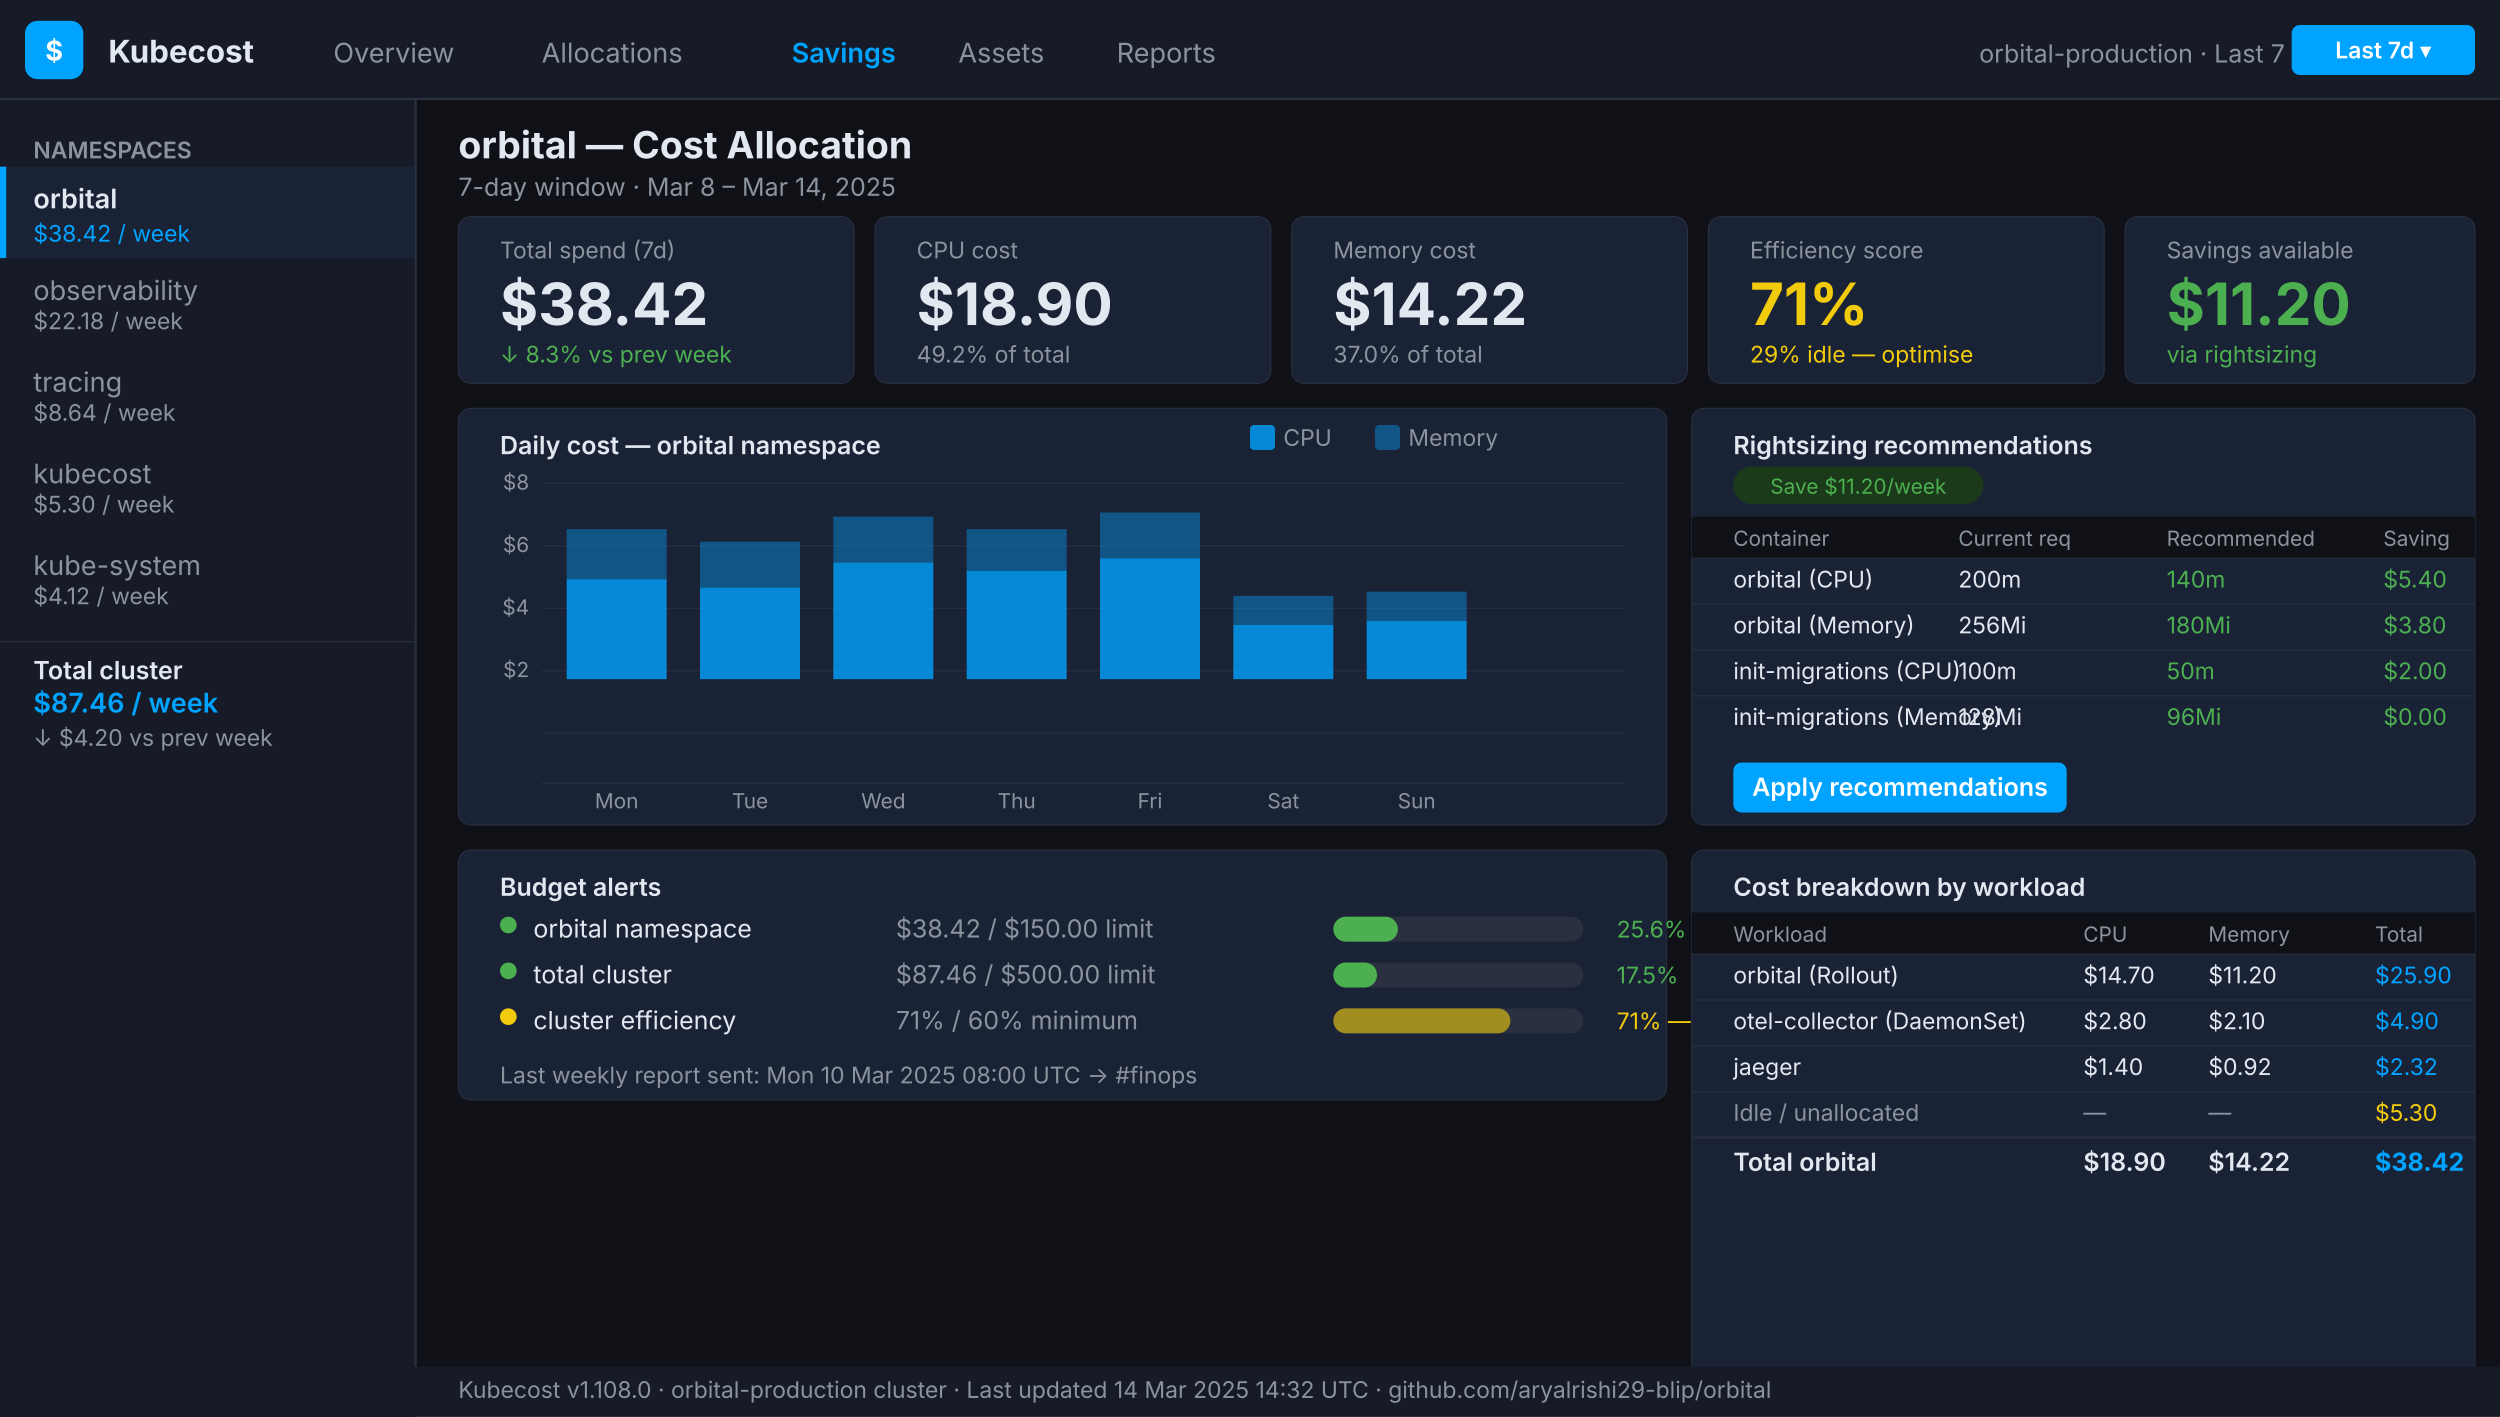
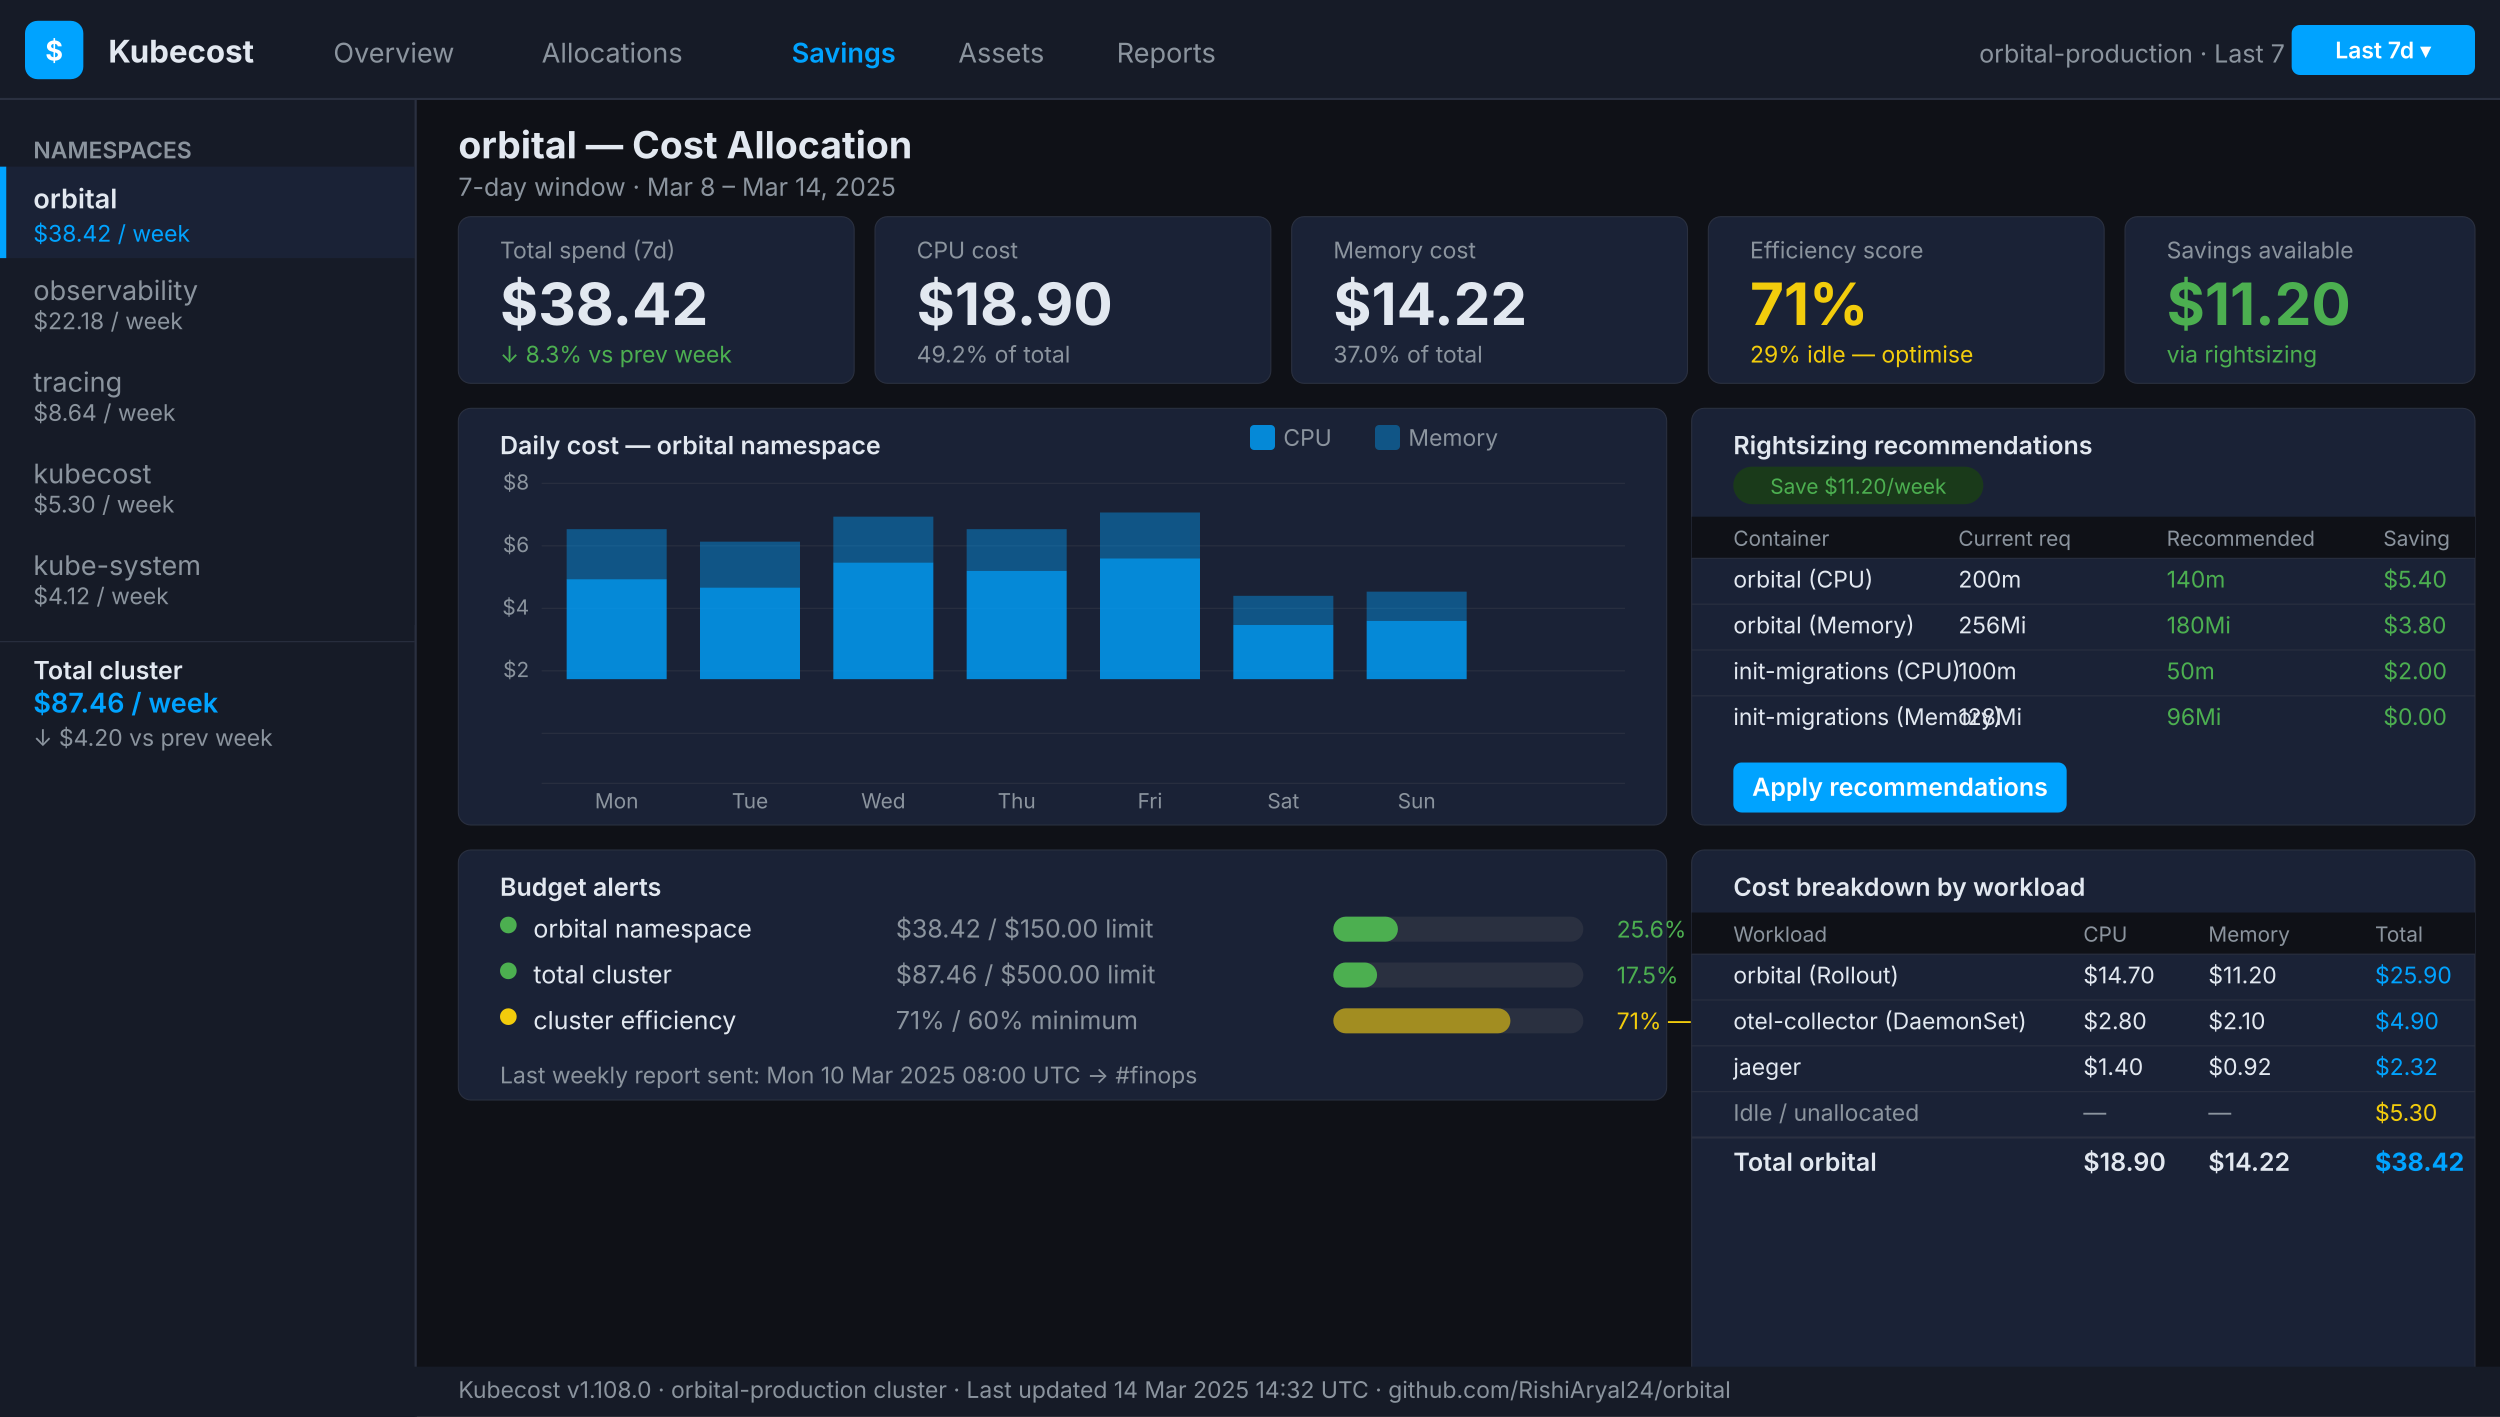
<svg xmlns="http://www.w3.org/2000/svg" width="1200" height="680" viewBox="0 0 1200 680" font-family="Inter,ui-sans-serif,system-ui,sans-serif">
  <rect width="1200" height="680" fill="#0f1117" />
  <rect width="1200" height="48" fill="#161b27" />
  <rect x="0" y="47" width="1200" height="1" fill="#2a3040" />
  <rect x="12" y="10" width="28" height="28" rx="6" fill="#00a3ff" />
  <text x="26" y="29" text-anchor="middle" font-size="13" font-weight="700" fill="#fff">$</text>
  <text x="52" y="30" font-size="15" font-weight="700" fill="#e2e8f0">Kubecost</text>
  <text x="160" y="30" font-size="13" fill="#8b949e">Overview</text>
  <text x="260" y="30" font-size="13" fill="#8b949e">Allocations</text>
  <text x="380" y="30" font-size="13" fill="#00a3ff" font-weight="600">Savings</text>
  <text x="460" y="30" font-size="13" fill="#8b949e">Assets</text>
  <text x="536" y="30" font-size="13" fill="#8b949e">Reports</text>
  <text x="950" y="30" font-size="12" fill="#8b949e">orbital-production · Last 7 days</text>
  <rect x="1100" y="12" width="88" height="24" rx="4" fill="#00a3ff" />
  <text x="1144" y="28" text-anchor="middle" font-size="11" font-weight="600" fill="#fff">Last 7d ▾</text>
  <rect width="200" height="680" fill="#161b27" y="48" />
  <rect x="199" y="48" width="1" height="632" fill="#2a3040" />
  <text x="16" y="76" font-size="11" font-weight="600" fill="#8b949e">NAMESPACES</text>
  <rect x="0" y="80" width="199" height="44" fill="#1a2236" />
  <rect x="0" y="80" width="3" height="44" fill="#00a3ff" />
  <text x="16" y="100" font-size="13" font-weight="600" fill="#e2e8f0">orbital</text>
  <text x="16" y="116" font-size="11" fill="#00a3ff">$38.42 / week</text>
  <rect x="0" y="124" width="199" height="44" fill="#161b27" />
  <text x="16" y="144" font-size="13" fill="#8b949e">observability</text>
  <text x="16" y="158" font-size="11" fill="#8b949e">$22.18 / week</text>
  <rect x="0" y="168" width="199" height="44" fill="#161b27" />
  <text x="16" y="188" font-size="13" fill="#8b949e">tracing</text>
  <text x="16" y="202" font-size="11" fill="#8b949e">$8.64 / week</text>
  <rect x="0" y="212" width="199" height="44" fill="#161b27" />
  <text x="16" y="232" font-size="13" fill="#8b949e">kubecost</text>
  <text x="16" y="246" font-size="11" fill="#8b949e">$5.30 / week</text>
  <rect x="0" y="256" width="199" height="44" fill="#161b27" />
  <text x="16" y="276" font-size="13" fill="#8b949e">kube-system</text>
  <text x="16" y="290" font-size="11" fill="#8b949e">$4.12 / week</text>
  <line x1="0" y1="308" x2="199" y2="308" stroke="#2a3040" stroke-width="0.5" />
  <text x="16" y="326" font-size="12" font-weight="600" fill="#e2e8f0">Total cluster</text>
  <text x="16" y="342" font-size="13" font-weight="600" fill="#00a3ff">$87.46 / week</text>
  <text x="16" y="358" font-size="11" fill="#8b949e">↓ $4.20 vs prev week</text>
  <text x="220" y="76" font-size="18" font-weight="700" fill="#e2e8f0">orbital — Cost Allocation</text>
  <text x="220" y="94" font-size="12" fill="#8b949e">7-day window · Mar 8 – Mar 14, 2025</text>
  <rect x="220" y="104" width="190" height="80" rx="6" fill="#1a2236" stroke="#2a3040" stroke-width="0.5" />
  <text x="240" y="124" font-size="11" fill="#8b949e">Total spend (7d)</text>
  <text x="240" y="156" font-size="28" font-weight="700" fill="#e2e8f0">$38.42</text>
  <text x="240" y="174" font-size="11" fill="#4caf50">↓ 8.3% vs prev week</text>
  <rect x="420" y="104" width="190" height="80" rx="6" fill="#1a2236" stroke="#2a3040" stroke-width="0.5" />
  <text x="440" y="124" font-size="11" fill="#8b949e">CPU cost</text>
  <text x="440" y="156" font-size="28" font-weight="700" fill="#e2e8f0">$18.90</text>
  <text x="440" y="174" font-size="11" fill="#8b949e">49.2% of total</text>
  <rect x="620" y="104" width="190" height="80" rx="6" fill="#1a2236" stroke="#2a3040" stroke-width="0.5" />
  <text x="640" y="124" font-size="11" fill="#8b949e">Memory cost</text>
  <text x="640" y="156" font-size="28" font-weight="700" fill="#e2e8f0">$14.22</text>
  <text x="640" y="174" font-size="11" fill="#8b949e">37.0% of total</text>
  <rect x="820" y="104" width="190" height="80" rx="6" fill="#1a2236" stroke="#2a3040" stroke-width="0.5" />
  <text x="840" y="124" font-size="11" fill="#8b949e">Efficiency score</text>
  <text x="840" y="156" font-size="28" font-weight="700" fill="#f2cc0c">71%</text>
  <text x="840" y="174" font-size="11" fill="#f2cc0c">29% idle — optimise</text>
  <rect x="1020" y="104" width="168" height="80" rx="6" fill="#1a2236" stroke="#2a3040" stroke-width="0.5" />
  <text x="1040" y="124" font-size="11" fill="#8b949e">Savings available</text>
  <text x="1040" y="156" font-size="28" font-weight="700" fill="#4caf50">$11.20</text>
  <text x="1040" y="174" font-size="11" fill="#4caf50">via rightsizing</text>
  <rect x="220" y="196" width="580" height="200" rx="6" fill="#1a2236" stroke="#2a3040" stroke-width="0.5" />
  <text x="240" y="218" font-size="12" font-weight="600" fill="#e2e8f0">Daily cost — orbital namespace</text>
  <line x1="260" y1="232" x2="780" y2="232" stroke="#2a3040" stroke-width="0.5" />
  <line x1="260" y1="262" x2="780" y2="262" stroke="#2a3040" stroke-width="0.5" />
  <line x1="260" y1="292" x2="780" y2="292" stroke="#2a3040" stroke-width="0.5" />
  <line x1="260" y1="322" x2="780" y2="322" stroke="#2a3040" stroke-width="0.5" />
  <line x1="260" y1="352" x2="780" y2="352" stroke="#2a3040" stroke-width="0.5" />
  <line x1="260" y1="376" x2="780" y2="376" stroke="#2a3040" stroke-width="0.5" />
  <text x="254" y="235" text-anchor="end" font-size="10" fill="#8b949e">$8</text>
  <text x="254" y="265" text-anchor="end" font-size="10" fill="#8b949e">$6</text>
  <text x="254" y="295" text-anchor="end" font-size="10" fill="#8b949e">$4</text>
  <text x="254" y="325" text-anchor="end" font-size="10" fill="#8b949e">$2</text>
  <rect x="272" y="278" width="48" height="48" fill="#00a3ff" fill-opacity="0.8" />
  <rect x="272" y="254" width="48" height="24" fill="#00a3ff" fill-opacity="0.4" />
  <text x="296" y="388" text-anchor="middle" font-size="10" fill="#8b949e">Mon</text>
  <rect x="336" y="282" width="48" height="44" fill="#00a3ff" fill-opacity="0.8" />
  <rect x="336" y="260" width="48" height="22" fill="#00a3ff" fill-opacity="0.4" />
  <text x="360" y="388" text-anchor="middle" font-size="10" fill="#8b949e">Tue</text>
  <rect x="400" y="270" width="48" height="56" fill="#00a3ff" fill-opacity="0.8" />
  <rect x="400" y="248" width="48" height="22" fill="#00a3ff" fill-opacity="0.4" />
  <text x="424" y="388" text-anchor="middle" font-size="10" fill="#8b949e">Wed</text>
  <rect x="464" y="274" width="48" height="52" fill="#00a3ff" fill-opacity="0.8" />
  <rect x="464" y="254" width="48" height="20" fill="#00a3ff" fill-opacity="0.4" />
  <text x="488" y="388" text-anchor="middle" font-size="10" fill="#8b949e">Thu</text>
  <rect x="528" y="268" width="48" height="58" fill="#00a3ff" fill-opacity="0.8" />
  <rect x="528" y="246" width="48" height="22" fill="#00a3ff" fill-opacity="0.4" />
  <text x="552" y="388" text-anchor="middle" font-size="10" fill="#8b949e">Fri</text>
  <rect x="592" y="300" width="48" height="26" fill="#00a3ff" fill-opacity="0.8" />
  <rect x="592" y="286" width="48" height="14" fill="#00a3ff" fill-opacity="0.4" />
  <text x="616" y="388" text-anchor="middle" font-size="10" fill="#8b949e">Sat</text>
  <rect x="656" y="298" width="48" height="28" fill="#00a3ff" fill-opacity="0.8" />
  <rect x="656" y="284" width="48" height="14" fill="#00a3ff" fill-opacity="0.4" />
  <text x="680" y="388" text-anchor="middle" font-size="10" fill="#8b949e">Sun</text>
  <rect x="600" y="204" width="12" height="12" rx="2" fill="#00a3ff" fill-opacity="0.8" />
  <text x="616" y="214" font-size="11" fill="#8b949e">CPU</text>
  <rect x="660" y="204" width="12" height="12" rx="2" fill="#00a3ff" fill-opacity="0.4" />
  <text x="676" y="214" font-size="11" fill="#8b949e">Memory</text>
  <rect x="812" y="196" width="376" height="200" rx="6" fill="#1a2236" stroke="#2a3040" stroke-width="0.5" />
  <text x="832" y="218" font-size="12" font-weight="600" fill="#e2e8f0">Rightsizing recommendations</text>
  <rect x="832" y="224" width="120" height="18" rx="9" fill="#1a3a1a" />
  <text x="892" y="237" text-anchor="middle" font-size="10" fill="#4caf50">Save $11.20/week</text>
  <rect x="812" y="248" width="376" height="20" fill="#0f1117" />
  <text x="832" y="262" font-size="10" fill="#8b949e">Container</text>
  <text x="940" y="262" font-size="10" fill="#8b949e">Current req</text>
  <text x="1040" y="262" font-size="10" fill="#8b949e">Recommended</text>
  <text x="1144" y="262" font-size="10" fill="#8b949e">Saving</text>
  <line x1="812" y1="268" x2="1188" y2="268" stroke="#2a3040" stroke-width="0.5" />
  <text x="832" y="282" font-size="11" fill="#e2e8f0">orbital (CPU)</text>
  <text x="940" y="282" font-size="11" fill="#e2e8f0">200m</text>
  <text x="1040" y="282" font-size="11" fill="#4caf50">140m</text>
  <text x="1144" y="282" font-size="11" fill="#4caf50">$5.40</text>
  <line x1="812" y1="290" x2="1188" y2="290" stroke="#2a3040" stroke-width="0.5" />
  <text x="832" y="304" font-size="11" fill="#e2e8f0">orbital (Memory)</text>
  <text x="940" y="304" font-size="11" fill="#e2e8f0">256Mi</text>
  <text x="1040" y="304" font-size="11" fill="#4caf50">180Mi</text>
  <text x="1144" y="304" font-size="11" fill="#4caf50">$3.80</text>
  <line x1="812" y1="312" x2="1188" y2="312" stroke="#2a3040" stroke-width="0.5" />
  <text x="832" y="326" font-size="11" fill="#e2e8f0">init-migrations (CPU)</text>
  <text x="940" y="326" font-size="11" fill="#e2e8f0">100m</text>
  <text x="1040" y="326" font-size="11" fill="#4caf50">50m</text>
  <text x="1144" y="326" font-size="11" fill="#4caf50">$2.00</text>
  <line x1="812" y1="334" x2="1188" y2="334" stroke="#2a3040" stroke-width="0.5" />
  <text x="832" y="348" font-size="11" fill="#e2e8f0">init-migrations (Memory)</text>
  <text x="940" y="348" font-size="11" fill="#e2e8f0">128Mi</text>
  <text x="1040" y="348" font-size="11" fill="#4caf50">96Mi</text>
  <text x="1144" y="348" font-size="11" fill="#4caf50">$0.00</text>
  <rect x="832" y="366" width="160" height="24" rx="4" fill="#00a3ff" />
  <text x="912" y="382" text-anchor="middle" font-size="12" font-weight="600" fill="#fff">Apply recommendations</text>
  <rect x="220" y="408" width="580" height="120" rx="6" fill="#1a2236" stroke="#2a3040" stroke-width="0.5" />
  <text x="240" y="430" font-size="12" font-weight="600" fill="#e2e8f0">Budget alerts</text>
  <rect x="240" y="440" width="8" height="8" rx="4" fill="#4caf50" />
  <text x="256" y="450" font-size="12" fill="#e2e8f0">orbital namespace</text>
  <text x="430" y="450" font-size="12" fill="#8b949e">$38.42 / $150.00 limit</text>
  <rect x="640" y="440" width="120" height="12" rx="6" fill="#2a3040" />
  <rect x="640" y="440" width="31" height="12" rx="6" fill="#4caf50" />
  <text x="776" y="450" font-size="11" fill="#4caf50">25.6%</text>
  <rect x="240" y="462" width="8" height="8" rx="4" fill="#4caf50" />
  <text x="256" y="472" font-size="12" fill="#e2e8f0">total cluster</text>
  <text x="430" y="472" font-size="12" fill="#8b949e">$87.46 / $500.00 limit</text>
  <rect x="640" y="462" width="120" height="12" rx="6" fill="#2a3040" />
  <rect x="640" y="462" width="21" height="12" rx="6" fill="#4caf50" />
  <text x="776" y="472" font-size="11" fill="#4caf50">17.5%</text>
  <rect x="240" y="484" width="8" height="8" rx="4" fill="#f2cc0c" />
  <text x="256" y="494" font-size="12" fill="#e2e8f0">cluster efficiency</text>
  <text x="430" y="494" font-size="12" fill="#8b949e">71% / 60% minimum</text>
  <rect x="640" y="484" width="120" height="12" rx="6" fill="#2a3040" />
  <rect x="640" y="484" width="85" height="12" rx="6" fill="#f2cc0c" fill-opacity="0.6" />
  <text x="776" y="494" font-size="11" fill="#f2cc0c">71% — optimise</text>
  <text x="240" y="520" font-size="11" fill="#8b949e">Last weekly report sent: Mon 10 Mar 2025 08:00 UTC → #finops</text>
  <rect x="812" y="408" width="376" height="260" rx="6" fill="#1a2236" stroke="#2a3040" stroke-width="0.5" />
  <text x="832" y="430" font-size="12" font-weight="600" fill="#e2e8f0">Cost breakdown by workload</text>
  <rect x="812" y="438" width="376" height="20" fill="#0f1117" />
  <text x="832" y="452" font-size="10" fill="#8b949e">Workload</text>
  <text x="1000" y="452" font-size="10" fill="#8b949e">CPU</text>
  <text x="1060" y="452" font-size="10" fill="#8b949e">Memory</text>
  <text x="1140" y="452" font-size="10" fill="#8b949e">Total</text>
  <line x1="812" y1="458" x2="1188" y2="458" stroke="#2a3040" stroke-width="0.5" />
  <text x="832" y="472" font-size="11" fill="#e2e8f0">orbital (Rollout)</text>
  <text x="1000" y="472" font-size="11" fill="#e2e8f0">$14.70</text>
  <text x="1060" y="472" font-size="11" fill="#e2e8f0">$11.20</text>
  <text x="1140" y="472" font-size="11" fill="#00a3ff">$25.90</text>
  <line x1="812" y1="480" x2="1188" y2="480" stroke="#2a3040" stroke-width="0.5" />
  <text x="832" y="494" font-size="11" fill="#e2e8f0">otel-collector (DaemonSet)</text>
  <text x="1000" y="494" font-size="11" fill="#e2e8f0">$2.80</text>
  <text x="1060" y="494" font-size="11" fill="#e2e8f0">$2.10</text>
  <text x="1140" y="494" font-size="11" fill="#00a3ff">$4.90</text>
  <line x1="812" y1="502" x2="1188" y2="502" stroke="#2a3040" stroke-width="0.5" />
  <text x="832" y="516" font-size="11" fill="#e2e8f0">jaeger</text>
  <text x="1000" y="516" font-size="11" fill="#e2e8f0">$1.40</text>
  <text x="1060" y="516" font-size="11" fill="#e2e8f0">$0.92</text>
  <text x="1140" y="516" font-size="11" fill="#00a3ff">$2.32</text>
  <line x1="812" y1="524" x2="1188" y2="524" stroke="#2a3040" stroke-width="0.5" />
  <text x="832" y="538" font-size="11" fill="#8b949e">Idle / unallocated</text>
  <text x="1000" y="538" font-size="11" fill="#8b949e">—</text>
  <text x="1060" y="538" font-size="11" fill="#8b949e">—</text>
  <text x="1140" y="538" font-size="11" fill="#f2cc0c">$5.30</text>
  <line x1="812" y1="546" x2="1188" y2="546" stroke="#2a3040" stroke-width="1" />
  <text x="832" y="562" font-size="12" font-weight="600" fill="#e2e8f0">Total orbital</text>
  <text x="1000" y="562" font-size="12" font-weight="600" fill="#e2e8f0">$18.90</text>
  <text x="1060" y="562" font-size="12" font-weight="600" fill="#e2e8f0">$14.22</text>
  <text x="1140" y="562" font-size="12" font-weight="700" fill="#00a3ff">$38.42</text>
  <rect x="0" y="656" width="1200" height="24" fill="#161b27" />
-   <text x="220" y="671" font-size="11" fill="#8b949e">Kubecost v1.108.0 · orbital-production cluster · Last updated 14 Mar 2025 14:32 UTC · github.com/aryalrishi29-blip/orbital</text>
+   <text x="220" y="671" font-size="11" fill="#8b949e">Kubecost v1.108.0 · orbital-production cluster · Last updated 14 Mar 2025 14:32 UTC · github.com/RishiAryal24/orbital</text>
</svg>
